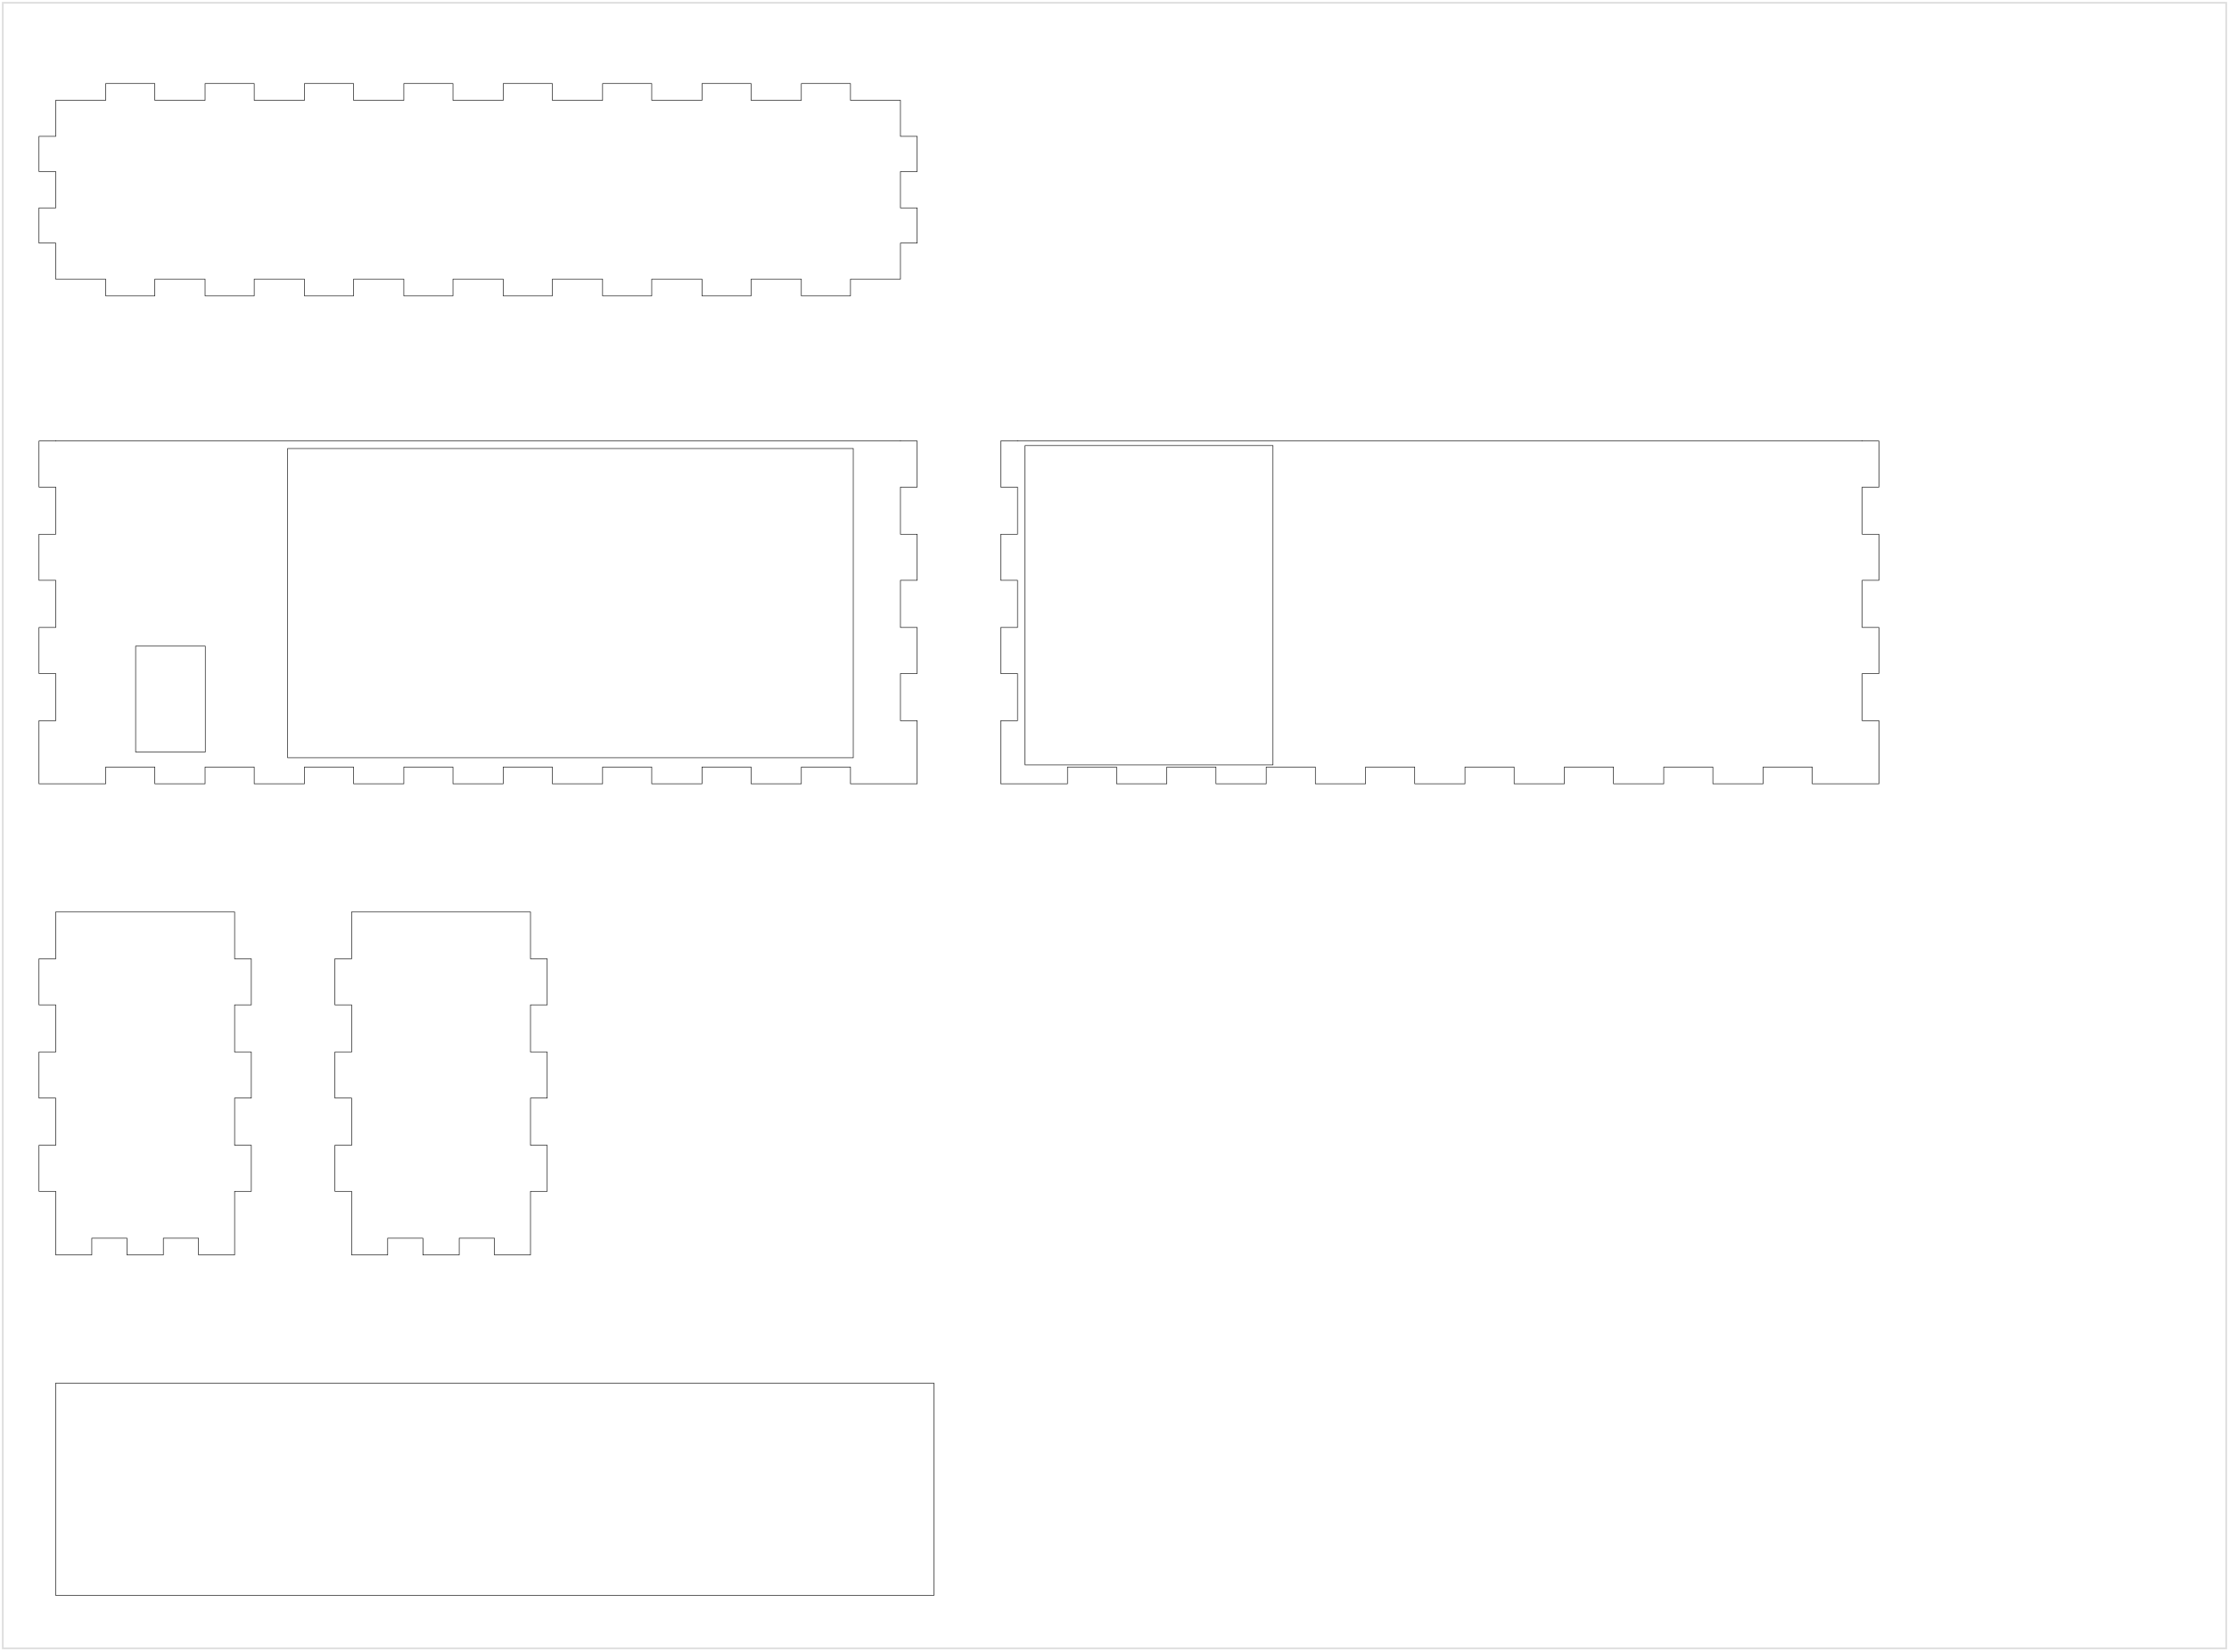
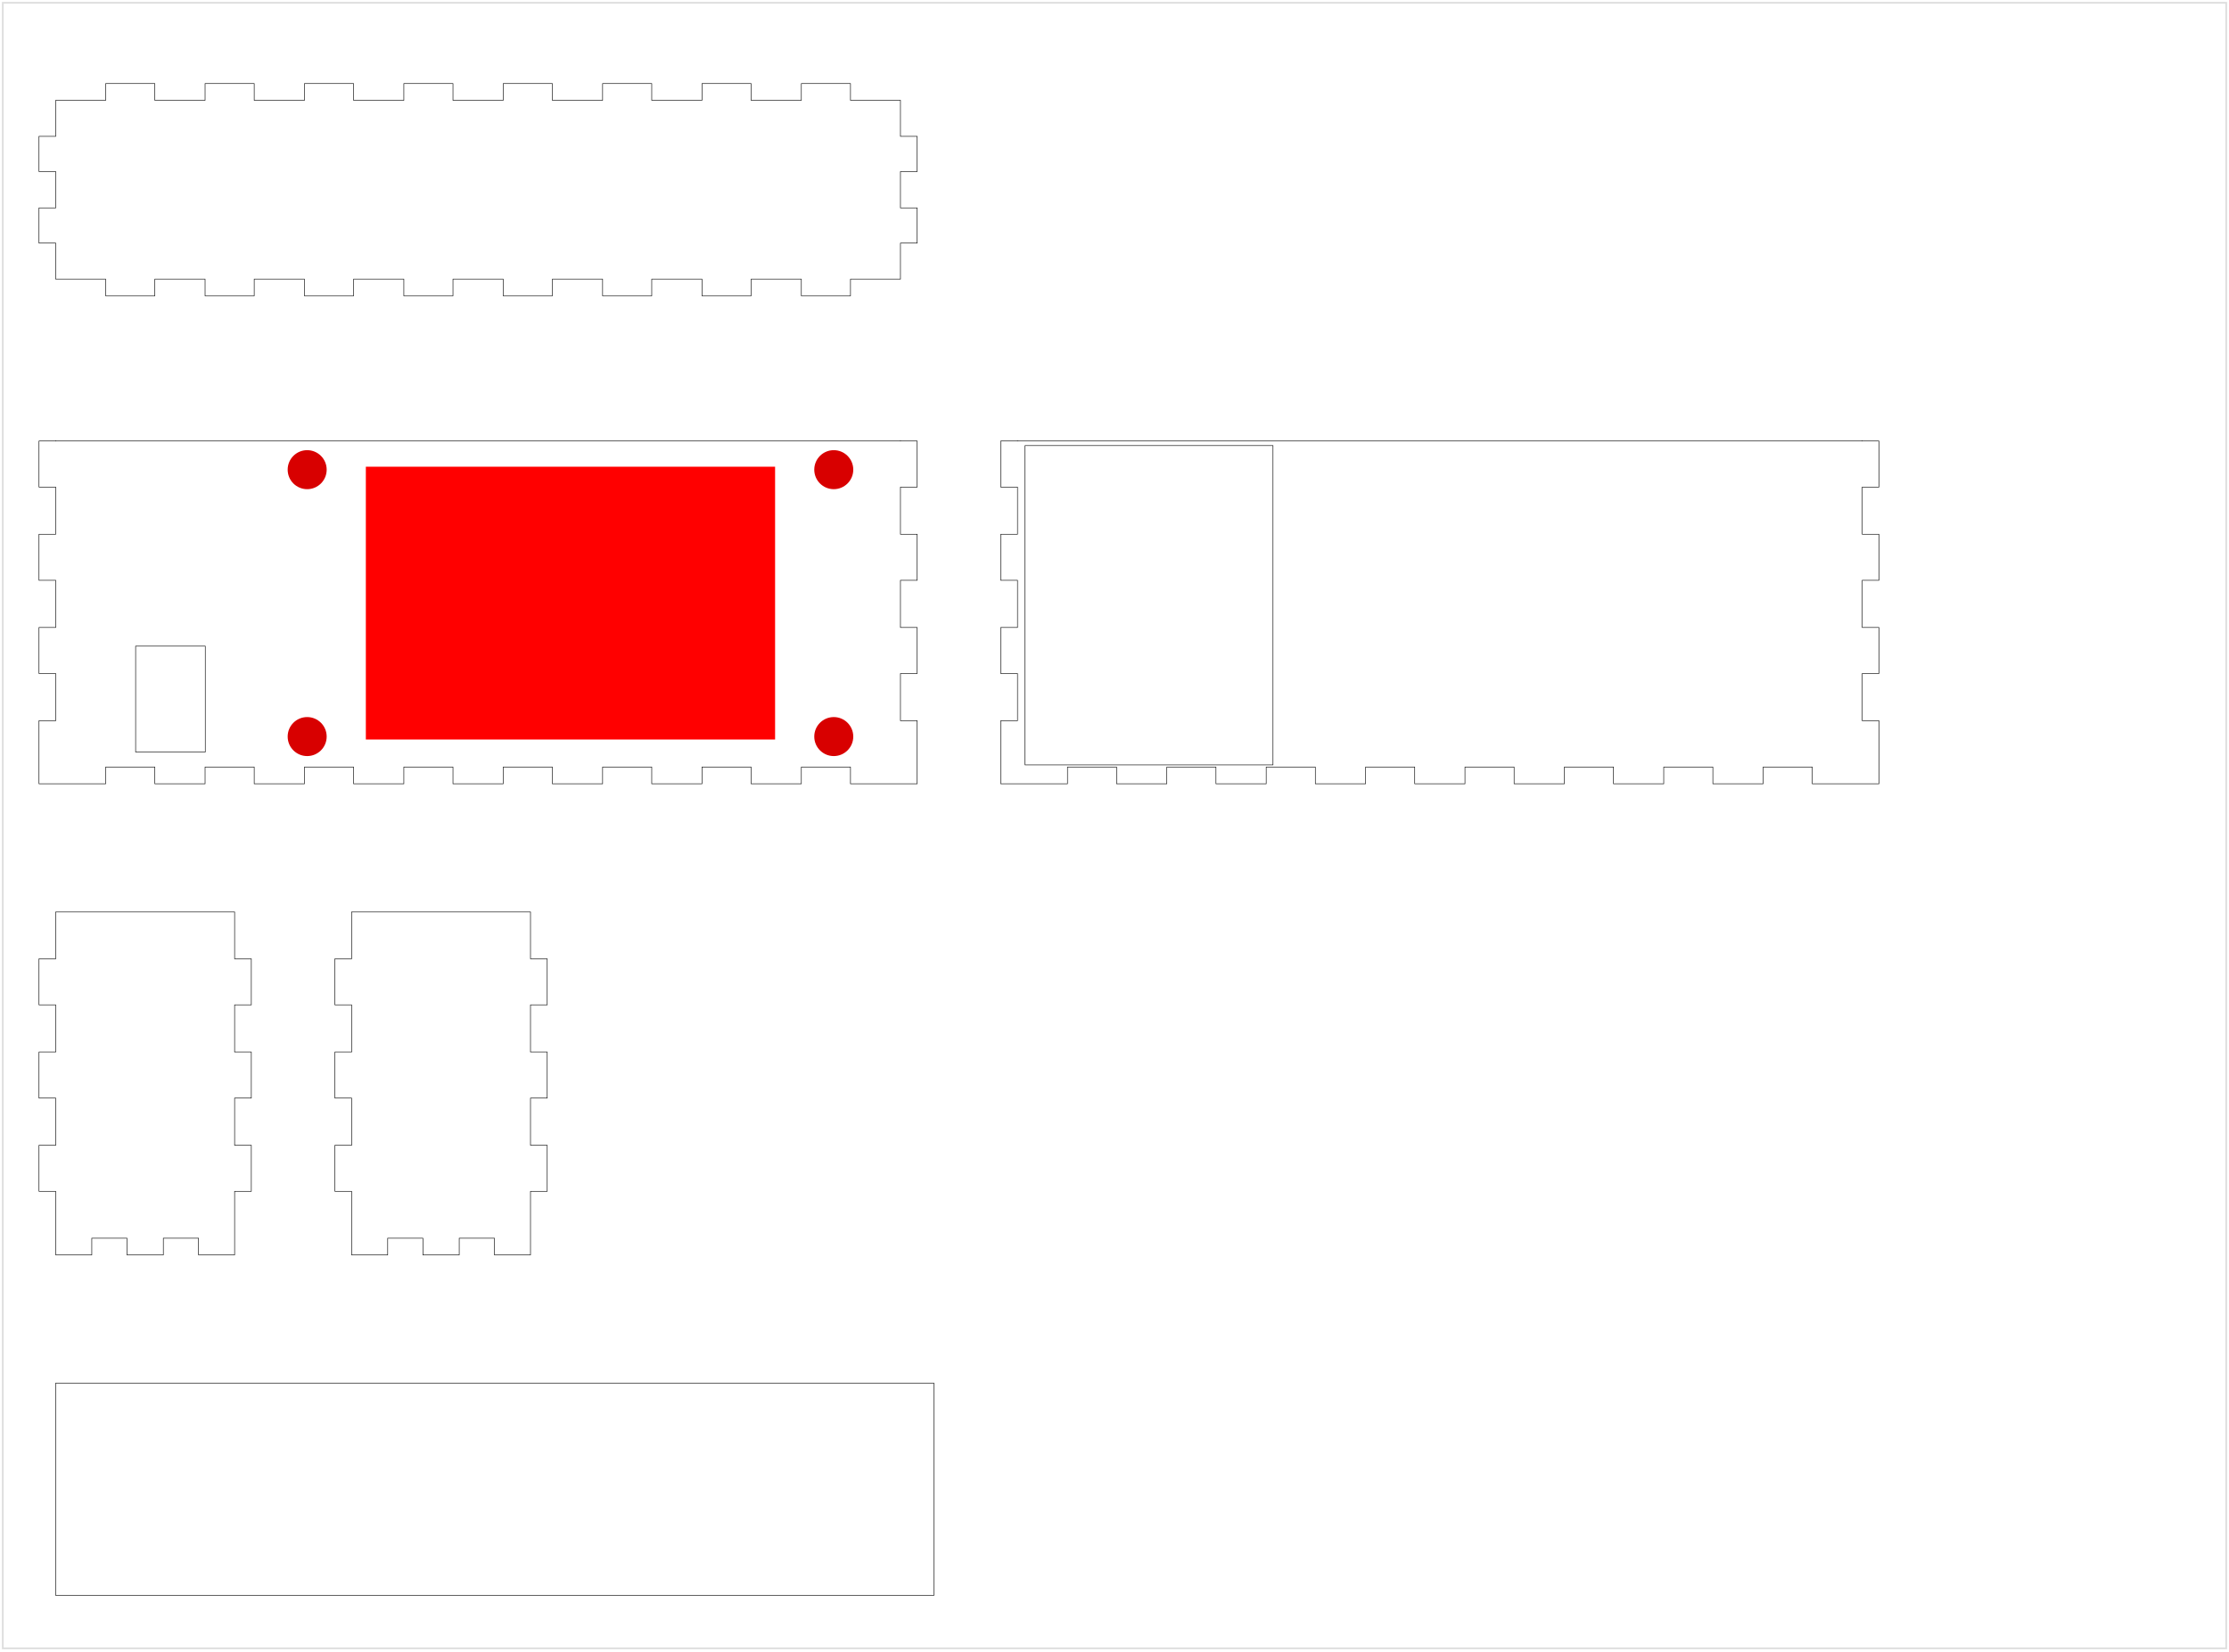
<svg xmlns="http://www.w3.org/2000/svg" viewBox="0 0 400 296.32" width="400mm" height="296.32mm" version="1.1" id="svg7">
-   <defs id="defs7" />
+   <defs id="defs7">
+     </defs>
+   <g id="g8" transform="translate(453.4761,361.3121)" />
  <rect x="0.5" y="0.5" width="399" height="295.32" stroke="#ddd" stroke-width="0.3" fill="none" id="rect1" />
  <g id="g1">
    <path d="M 10 18 L 18.917 18 L 18.967 18 L 18.967 15 L 27.784 15 L 27.784 18 L 27.834 18 L 36.751 18 L 36.801 18 L 36.801 15 L 45.618 15 L 45.618 18 L 45.668 18 L 54.585 18 L 54.635 18 L 54.635 15 L 63.452 15 L 63.452 18 L 63.502 18 L 72.419 18 L 72.469 18 L 72.469 15 L 81.287 15 L 81.287 18 L 81.337 18 L 90.254 18 L 90.303 18 L 90.303 15 L 99.121 15 L 99.121 18 L 99.171 18 L 108.088 18 L 108.138 18 L 108.138 15 L 116.955 15 L 116.955 18 L 117.005 18 L 125.922 18 L 125.972 18 L 125.972 15 L 134.789 15 L 134.789 18 L 134.839 18 L 143.756 18 L 143.806 18 L 143.806 15 L 152.623 15 L 152.623 18 L 152.673 18 L 161.59 18 L 161.59 24.42 L 161.59 24.47 L 164.59 24.47 L 164.59 30.79 L 161.59 30.79 L 161.59 30.84 L 161.59 37.26 L 161.59 37.31 L 164.59 37.31 L 164.59 43.63 L 161.59 43.63 L 161.59 43.68 L 161.59 50.1 L 152.673 50.1 L 152.623 50.1 L 152.623 53.1 L 143.806 53.1 L 143.806 50.1 L 143.756 50.1 L 134.839 50.1 L 134.789 50.1 L 134.789 53.1 L 125.972 53.1 L 125.972 50.1 L 125.922 50.1 L 117.005 50.1 L 116.955 50.1 L 116.955 53.1 L 108.138 53.1 L 108.138 50.1 L 108.088 50.1 L 99.171 50.1 L 99.121 50.1 L 99.121 53.1 L 90.303 53.1 L 90.303 50.1 L 90.254 50.1 L 81.337 50.1 L 81.287 50.1 L 81.287 53.1 L 72.469 53.1 L 72.469 50.1 L 72.419 50.1 L 63.502 50.1 L 63.452 50.1 L 63.452 53.1 L 54.635 53.1 L 54.635 50.1 L 54.585 50.1 L 45.668 50.1 L 45.618 50.1 L 45.618 53.1 L 36.801 53.1 L 36.801 50.1 L 36.751 50.1 L 27.834 50.1 L 27.784 50.1 L 27.784 53.1 L 18.967 53.1 L 18.967 50.1 L 18.917 50.1 L 10 50.1 L 10 43.68 L 10 43.63 L 7 43.63 L 7 37.31 L 10 37.31 L 10 37.26 L 10 30.84 L 10 30.79 L 7 30.79 L 7 24.47 L 10 24.47 L 10 24.42 L 10 18 Z" stroke="#000000" stroke-width="0.1" fill="none" id="path1" />
-     <rect x="51.622" y="80.49" width="101.5" height="55.5" stroke="#000000" stroke-width="0.1" fill="none" id="rect6-9" />
    <rect x="183.944" y="79.971" width="44.5" height="57.3" stroke="#000000" stroke-width="0.1" fill="none" id="rect6-8" />
    <rect x="24.337" y="115.964" width="12.5" height="19" stroke="#000000" stroke-width="0.1" fill="none" id="rect6-2" />
  </g>
  <g id="g2">
    <path d="M 10 79.1 L 161.59 79.1 L 161.59 79.15 L 164.59 79.15 L 164.59 87.416 L 161.59 87.416 L 161.59 87.466 L 161.59 95.831 L 161.59 95.881 L 164.59 95.881 L 164.59 104.147 L 161.59 104.147 L 161.59 104.197 L 161.59 112.563 L 161.59 112.613 L 164.59 112.613 L 164.59 120.879 L 161.59 120.879 L 161.59 120.929 L 161.59 129.294 L 161.59 129.344 L 164.59 129.344 L 164.59 137.61 L 164.59 137.66 L 164.59 140.66 L 152.673 140.66 L 152.623 140.66 L 152.623 137.66 L 143.806 137.66 L 143.806 140.66 L 143.756 140.66 L 134.839 140.66 L 134.789 140.66 L 134.789 137.66 L 125.972 137.66 L 125.972 140.66 L 125.922 140.66 L 117.005 140.66 L 116.955 140.66 L 116.955 137.66 L 108.138 137.66 L 108.138 140.66 L 108.088 140.66 L 99.171 140.66 L 99.121 140.66 L 99.121 137.66 L 90.303 137.66 L 90.303 140.66 L 90.254 140.66 L 81.337 140.66 L 81.287 140.66 L 81.287 137.66 L 72.469 137.66 L 72.469 140.66 L 72.419 140.66 L 63.502 140.66 L 63.452 140.66 L 63.452 137.66 L 54.635 137.66 L 54.635 140.66 L 54.585 140.66 L 45.668 140.66 L 45.618 140.66 L 45.618 137.66 L 36.801 137.66 L 36.801 140.66 L 36.751 140.66 L 27.834 140.66 L 27.784 140.66 L 27.784 137.66 L 18.967 137.66 L 18.967 140.66 L 18.917 140.66 L 10 140.66 L 7 140.66 L 7 137.66 L 7 137.61 L 7 129.344 L 10 129.344 L 10 129.294 L 10 120.929 L 10 120.879 L 7 120.879 L 7 112.613 L 10 112.613 L 10 112.563 L 10 104.197 L 10 104.147 L 7 104.147 L 7 95.881 L 10 95.881 L 10 95.831 L 10 87.466 L 10 87.416 L 7 87.416 L 7 79.15 L 10 79.15 L 10 79.1 Z" stroke="#000000" stroke-width="0.1" fill="none" id="path2" />
  </g>
  <g id="g3">
    <path d="M 182.59 79.1 L 334.18 79.1 L 334.18 79.15 L 337.18 79.15 L 337.18 87.416 L 334.18 87.416 L 334.18 87.466 L 334.18 95.831 L 334.18 95.881 L 337.18 95.881 L 337.18 104.147 L 334.18 104.147 L 334.18 104.197 L 334.18 112.563 L 334.18 112.613 L 337.18 112.613 L 337.18 120.879 L 334.18 120.879 L 334.18 120.929 L 334.18 129.294 L 334.18 129.344 L 337.18 129.344 L 337.18 137.61 L 337.18 137.66 L 337.18 140.66 L 325.263 140.66 L 325.213 140.66 L 325.213 137.66 L 316.396 137.66 L 316.396 140.66 L 316.346 140.66 L 307.429 140.66 L 307.379 140.66 L 307.379 137.66 L 298.562 137.66 L 298.562 140.66 L 298.512 140.66 L 289.595 140.66 L 289.545 140.66 L 289.545 137.66 L 280.728 137.66 L 280.728 140.66 L 280.678 140.66 L 271.761 140.66 L 271.711 140.66 L 271.711 137.66 L 262.894 137.66 L 262.894 140.66 L 262.844 140.66 L 253.927 140.66 L 253.876 140.66 L 253.876 137.66 L 245.059 137.66 L 245.059 140.66 L 245.009 140.66 L 236.092 140.66 L 236.042 140.66 L 236.042 137.66 L 227.225 137.66 L 227.225 140.66 L 227.175 140.66 L 218.258 140.66 L 218.208 140.66 L 218.208 137.66 L 209.391 137.66 L 209.391 140.66 L 209.341 140.66 L 200.424 140.66 L 200.374 140.66 L 200.374 137.66 L 191.557 137.66 L 191.557 140.66 L 191.507 140.66 L 182.59 140.66 L 179.59 140.66 L 179.59 137.66 L 179.59 137.61 L 179.59 129.344 L 182.59 129.344 L 182.59 129.294 L 182.59 120.929 L 182.59 120.879 L 179.59 120.879 L 179.59 112.613 L 182.59 112.613 L 182.59 112.563 L 182.59 104.197 L 182.59 104.147 L 179.59 104.147 L 179.59 95.881 L 182.59 95.881 L 182.59 95.831 L 182.59 87.466 L 182.59 87.416 L 179.59 87.416 L 179.59 79.15 L 182.59 79.15 L 182.59 79.1 Z" stroke="#000000" stroke-width="0.1" fill="none" id="path3" />
  </g>
  <g id="g4">
    <path d="M 10 163.66 L 42.1 163.66 L 42.1 172.026 L 42.1 172.076 L 45.1 172.076 L 45.1 180.341 L 42.1 180.341 L 42.1 180.391 L 42.1 188.757 L 42.1 188.807 L 45.1 188.807 L 45.1 197.073 L 42.1 197.073 L 42.1 197.123 L 42.1 205.489 L 42.1 205.539 L 45.1 205.539 L 45.1 213.804 L 42.1 213.804 L 42.1 213.854 L 42.1 222.22 L 42.1 225.22 L 35.68 225.22 L 35.63 225.22 L 35.63 222.22 L 29.31 222.22 L 29.31 225.22 L 29.26 225.22 L 22.84 225.22 L 22.79 225.22 L 22.79 222.22 L 16.47 222.22 L 16.47 225.22 L 16.42 225.22 L 10 225.22 L 10 222.22 L 10 213.854 L 10 213.804 L 7 213.804 L 7 205.539 L 10 205.539 L 10 205.489 L 10 197.123 L 10 197.073 L 7 197.073 L 7 188.807 L 10 188.807 L 10 188.757 L 10 180.391 L 10 180.341 L 7 180.341 L 7 172.076 L 10 172.076 L 10 172.026 L 10 163.66 Z" stroke="#000000" stroke-width="0.1" fill="none" id="path4" />
  </g>
  <g id="g5">
    <path d="M 63.1 163.66 L 95.2 163.66 L 95.2 172.026 L 95.2 172.076 L 98.2 172.076 L 98.2 180.341 L 95.2 180.341 L 95.2 180.391 L 95.2 188.757 L 95.2 188.807 L 98.2 188.807 L 98.2 197.073 L 95.2 197.073 L 95.2 197.123 L 95.2 205.489 L 95.2 205.539 L 98.2 205.539 L 98.2 213.804 L 95.2 213.804 L 95.2 213.854 L 95.2 222.22 L 95.2 225.22 L 88.78 225.22 L 88.73 225.22 L 88.73 222.22 L 82.41 222.22 L 82.41 225.22 L 82.36 225.22 L 75.94 225.22 L 75.89 225.22 L 75.89 222.22 L 69.57 222.22 L 69.57 225.22 L 69.52 225.22 L 63.1 225.22 L 63.1 222.22 L 63.1 213.854 L 63.1 213.804 L 60.1 213.804 L 60.1 205.539 L 63.1 205.539 L 63.1 205.489 L 63.1 197.123 L 63.1 197.073 L 60.1 197.073 L 60.1 188.807 L 63.1 188.807 L 63.1 188.757 L 63.1 180.391 L 63.1 180.341 L 60.1 180.341 L 60.1 172.076 L 63.1 172.076 L 63.1 172.026 L 63.1 163.66 Z" stroke="#000000" stroke-width="0.1" fill="none" id="path5" />
  </g>
  <g id="g6">
    <rect x="10" y="248.22" width="157.59" height="38.1" stroke="#000000" stroke-width="0.1" fill="none" id="rect6" />
  </g>
+   <g id="g10">
+     <rect x="51.622" y="80.49" width="101.5" height="55.5" stroke="#000000" stroke-width="0.1" fill="none" id="pcb_size" style="display:none;stroke:none;stroke-width:0;stroke-dasharray:none" />
+     <g id="g9" transform="translate(-148.3784,-94.20974)">
+       <circle style="fill:#d80000;fill-opacity:1;stroke-width:0.265" id="path9" cx="298" cy="226.4" r="3.5" />
+       <circle style="fill:#d80000;fill-opacity:1;stroke-width:0.265" id="path9-5" cx="203.5" cy="226.4" r="3.5" />
+       <circle style="fill:#d80000;fill-opacity:1;stroke-width:0.265" id="path9-1" cx="298" cy="178.5" r="3.5" />
+       <circle style="fill:#d80000;fill-opacity:1;stroke-width:0.265" id="path9-11" cx="203.5" cy="178.5" r="3.5" />
+     </g>
+     <rect style="fill:#ff0000;stroke-width:0.265" id="touchscreen_cutout" width="73.44" height="48.96" x="-139.092" y="-132.72" transform="scale(-1)" ry="0" />
+   </g>
</svg>
